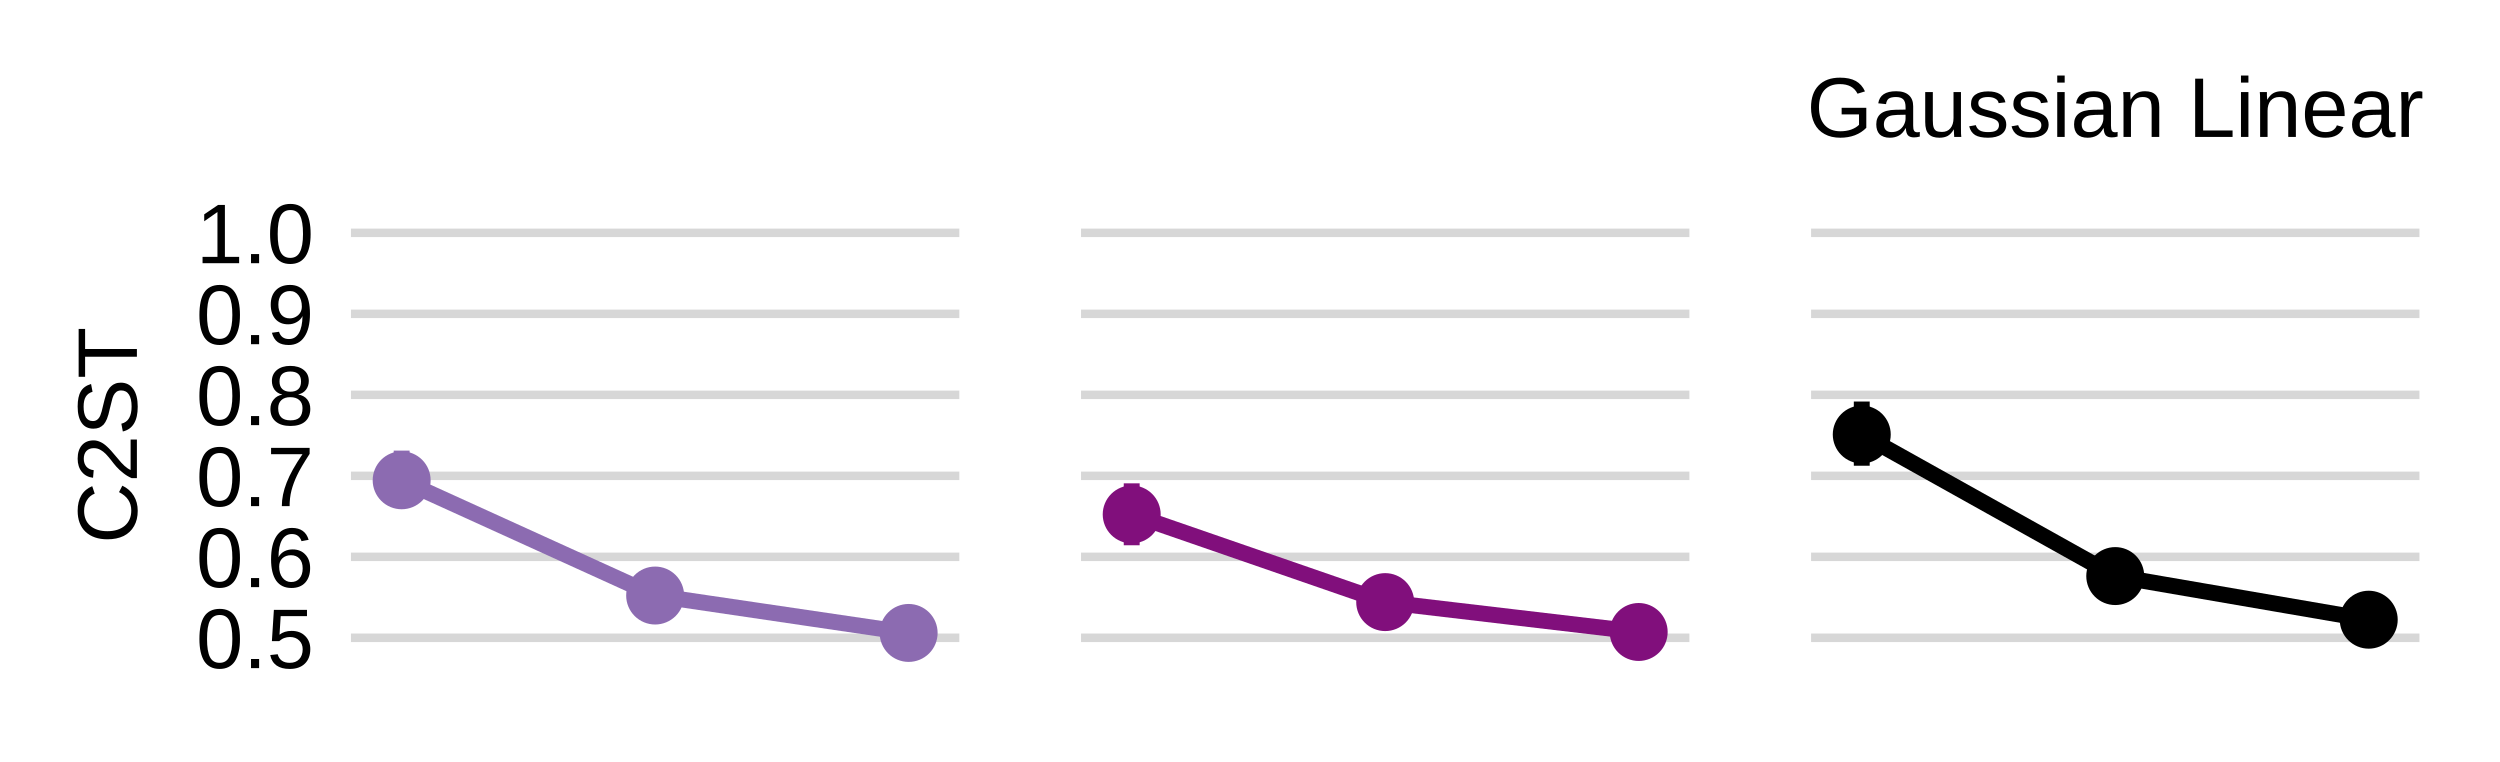
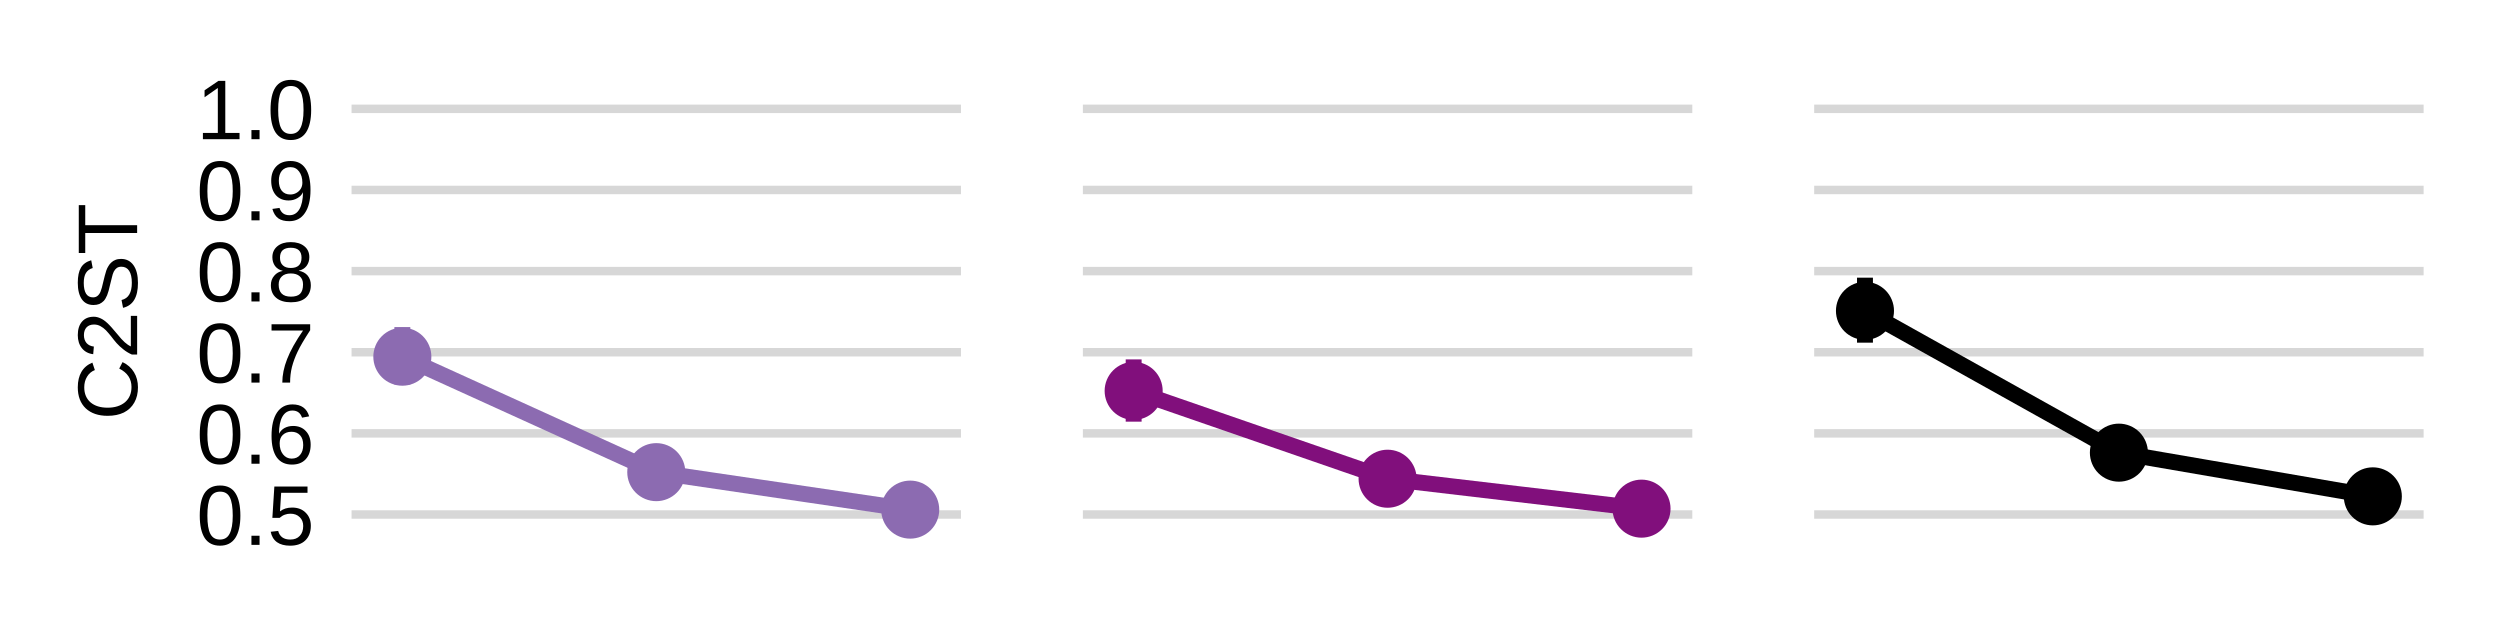
- <svg xmlns="http://www.w3.org/2000/svg" xmlns:xlink="http://www.w3.org/1999/xlink" width="236.043pt" height="71.873pt" viewBox="0 0 236.043 71.873" version="1.1">
+ <svg xmlns="http://www.w3.org/2000/svg" xmlns:xlink="http://www.w3.org/1999/xlink" width="235.636pt" height="60.146pt" viewBox="0 0 235.636 60.146" version="1.1">
  <defs>
    <style type="text/css">*{stroke-linejoin: round; stroke-linecap: butt}</style>
  </defs>
  <g id="figure_1">
    <g id="patch_1">
-       <path d="M 0 71.873  L 236.043 71.873  L 236.043 0  L 0 0  L 0 71.873  z " style="fill: none" />
+       <path d="M 0 60.146  L 235.636 60.146  L 235.636 -0  L 0 -0  L 0 60.146  z " style="fill: none" />
    </g>
    <g id="axes_1">
      <g id="patch_2">
-         <path d="M 33.136 63.278  L 90.577 63.278  L 90.577 18.926  L 33.136 18.926  L 33.136 63.278  z " style="fill: none" />
+         <path d="M 33.136 51.552  L 90.577 51.552  L 90.577 7.2  L 33.136 7.2  L 33.136 51.552  z " style="fill: none" />
      </g>
      <g id="matplotlib.axis_1">
        <g id="xtick_1">
          <g id="line2d_1" />
        </g>
        <g id="xtick_2">
          <g id="line2d_2" />
        </g>
        <g id="xtick_3">
          <g id="line2d_3" />
        </g>
      </g>
      <g id="matplotlib.axis_2">
        <g id="ytick_1">
          <g id="line2d_4">
-             <path d="M 33.136 60.219  L 90.577 60.219  " clip-path="url(#p0dd6079de2)" style="fill: none; stroke: #b0b0b0; stroke-opacity: 0.5; stroke-width: 0.8; stroke-linecap: square" />
+             <path d="M 33.136 48.493  L 90.577 48.493  " clip-path="url(#p365c2fcfb5)" style="fill: none; stroke: #b0b0b0; stroke-opacity: 0.5; stroke-width: 0.8; stroke-linecap: square" />
          </g>
          <g id="line2d_5" />
          <g id="text_1">
-             <text style="font: 8px 'Arial'; text-anchor: end" x="29.636" y="63.083" transform="rotate(-0, 29.63625, 63.08262)">0.5</text>
+             <text style="font: 8px 'Arial'; text-anchor: end" x="29.636" y="51.356" transform="rotate(-0, 29.63625, 51.35637)">0.5</text>
          </g>
        </g>
        <g id="ytick_2">
          <g id="line2d_6">
-             <path d="M 33.136 52.573  L 90.577 52.573  " clip-path="url(#p0dd6079de2)" style="fill: none; stroke: #b0b0b0; stroke-opacity: 0.5; stroke-width: 0.8; stroke-linecap: square" />
+             <path d="M 33.136 40.846  L 90.577 40.846  " clip-path="url(#p365c2fcfb5)" style="fill: none; stroke: #b0b0b0; stroke-opacity: 0.5; stroke-width: 0.8; stroke-linecap: square" />
          </g>
          <g id="line2d_7" />
          <g id="text_2">
-             <text style="font: 8px 'Arial'; text-anchor: end" x="29.636" y="55.436" transform="rotate(-0, 29.63625, 55.43572)">0.6</text>
+             <text style="font: 8px 'Arial'; text-anchor: end" x="29.636" y="43.709" transform="rotate(-0, 29.63625, 43.70947)">0.6</text>
          </g>
        </g>
        <g id="ytick_3">
          <g id="line2d_8">
-             <path d="M 33.136 44.926  L 90.577 44.926  " clip-path="url(#p0dd6079de2)" style="fill: none; stroke: #b0b0b0; stroke-opacity: 0.5; stroke-width: 0.8; stroke-linecap: square" />
+             <path d="M 33.136 33.199  L 90.577 33.199  " clip-path="url(#p365c2fcfb5)" style="fill: none; stroke: #b0b0b0; stroke-opacity: 0.5; stroke-width: 0.8; stroke-linecap: square" />
          </g>
          <g id="line2d_9" />
          <g id="text_3">
-             <text style="font: 8px 'Arial'; text-anchor: end" x="29.636" y="47.789" transform="rotate(-0, 29.63625, 47.78882)">0.7</text>
+             <text style="font: 8px 'Arial'; text-anchor: end" x="29.636" y="36.063" transform="rotate(-0, 29.63625, 36.06257)">0.7</text>
          </g>
        </g>
        <g id="ytick_4">
          <g id="line2d_10">
-             <path d="M 33.136 37.279  L 90.577 37.279  " clip-path="url(#p0dd6079de2)" style="fill: none; stroke: #b0b0b0; stroke-opacity: 0.5; stroke-width: 0.8; stroke-linecap: square" />
+             <path d="M 33.136 25.553  L 90.577 25.553  " clip-path="url(#p365c2fcfb5)" style="fill: none; stroke: #b0b0b0; stroke-opacity: 0.5; stroke-width: 0.8; stroke-linecap: square" />
          </g>
          <g id="line2d_11" />
          <g id="text_4">
-             <text style="font: 8px 'Arial'; text-anchor: end" x="29.636" y="40.142" transform="rotate(-0, 29.63625, 40.14193)">0.8</text>
+             <text style="font: 8px 'Arial'; text-anchor: end" x="29.636" y="28.416" transform="rotate(-0, 29.63625, 28.41568)">0.8</text>
          </g>
        </g>
        <g id="ytick_5">
          <g id="line2d_12">
-             <path d="M 33.136 29.632  L 90.577 29.632  " clip-path="url(#p0dd6079de2)" style="fill: none; stroke: #b0b0b0; stroke-opacity: 0.5; stroke-width: 0.8; stroke-linecap: square" />
+             <path d="M 33.136 17.906  L 90.577 17.906  " clip-path="url(#p365c2fcfb5)" style="fill: none; stroke: #b0b0b0; stroke-opacity: 0.5; stroke-width: 0.8; stroke-linecap: square" />
          </g>
          <g id="line2d_13" />
          <g id="text_5">
-             <text style="font: 8px 'Arial'; text-anchor: end" x="29.636" y="32.495" transform="rotate(-0, 29.63625, 32.49503)">0.9</text>
+             <text style="font: 8px 'Arial'; text-anchor: end" x="29.636" y="20.769" transform="rotate(-0, 29.63625, 20.76878)">0.9</text>
          </g>
        </g>
        <g id="ytick_6">
          <g id="line2d_14">
-             <path d="M 33.136 21.985  L 90.577 21.985  " clip-path="url(#p0dd6079de2)" style="fill: none; stroke: #b0b0b0; stroke-opacity: 0.5; stroke-width: 0.8; stroke-linecap: square" />
+             <path d="M 33.136 10.259  L 90.577 10.259  " clip-path="url(#p365c2fcfb5)" style="fill: none; stroke: #b0b0b0; stroke-opacity: 0.5; stroke-width: 0.8; stroke-linecap: square" />
          </g>
          <g id="line2d_15" />
          <g id="text_6">
-             <text style="font: 8px 'Arial'; text-anchor: end" x="29.636" y="24.848" transform="rotate(-0, 29.63625, 24.84813)">1.0</text>
+             <text style="font: 8px 'Arial'; text-anchor: end" x="29.636" y="13.122" transform="rotate(-0, 29.63625, 13.12188)">1.0</text>
          </g>
        </g>
        <g id="text_7">
-           <text style="font: 8px 'Arial'; text-anchor: middle" x="12.926" y="41.102" transform="rotate(-90, 12.92625, 41.10225)">C2ST</text>
+           <text style="font: 8px 'Arial'; text-anchor: middle" x="12.926" y="29.376" transform="rotate(-90, 12.92625, 29.376)">C2ST</text>
        </g>
      </g>
      <g id="PathCollection_1">
        <defs>
-           <path id="me5595bcaaa" d="M 0 2.236  C 0.593 2.236 1.162 2 1.581 1.581  C 2 1.162 2.236 0.593 2.236 0  C 2.236 -0.593 2 -1.162 1.581 -1.581  C 1.162 -2 0.593 -2.236 0 -2.236  C -0.593 -2.236 -1.162 -2 -1.581 -1.581  C -2 -1.162 -2.236 -0.593 -2.236 0  C -2.236 0.593 -2 1.162 -1.581 1.581  C -1.162 2 -0.593 2.236 0 2.236  z " style="stroke: #8c6bb1" />
+           <path id="m67af988b61" d="M 0 2.236  C 0.593 2.236 1.162 2 1.581 1.581  C 2 1.162 2.236 0.593 2.236 0  C 2.236 -0.593 2 -1.162 1.581 -1.581  C 1.162 -2 0.593 -2.236 0 -2.236  C -0.593 -2.236 -1.162 -2 -1.581 -1.581  C -2 -1.162 -2.236 -0.593 -2.236 0  C -2.236 0.593 -2 1.162 -1.581 1.581  C -1.162 2 -0.593 2.236 0 2.236  z " style="stroke: #8c6bb1" />
        </defs>
-         <g clip-path="url(#p0dd6079de2)">
-           <use xlink:href="#me5595bcaaa" x="37.923" y="45.347" style="fill: #8c6bb1; stroke: #8c6bb1" />
-           <use xlink:href="#me5595bcaaa" x="61.857" y="56.229" style="fill: #8c6bb1; stroke: #8c6bb1" />
-           <use xlink:href="#me5595bcaaa" x="85.791" y="59.76" style="fill: #8c6bb1; stroke: #8c6bb1" />
+         <g clip-path="url(#p365c2fcfb5)">
+           <use xlink:href="#m67af988b61" x="37.923" y="33.62" style="fill: #8c6bb1; stroke: #8c6bb1" />
+           <use xlink:href="#m67af988b61" x="61.857" y="44.502" style="fill: #8c6bb1; stroke: #8c6bb1" />
+           <use xlink:href="#m67af988b61" x="85.791" y="48.034" style="fill: #8c6bb1; stroke: #8c6bb1" />
        </g>
      </g>
      <g id="line2d_16">
-         <path d="M 37.923 45.347  L 61.857 56.229  L 85.791 59.76  " clip-path="url(#p0dd6079de2)" style="fill: none; stroke: #8c6bb1; stroke-width: 1.5; stroke-linecap: square" />
+         <path d="M 37.923 33.62  L 61.857 44.502  L 85.791 48.034  " clip-path="url(#p365c2fcfb5)" style="fill: none; stroke: #8c6bb1; stroke-width: 1.5; stroke-linecap: square" />
      </g>
      <g id="line2d_17">
-         <path d="M 37.923 47.195  L 37.923 43.292  " clip-path="url(#p0dd6079de2)" style="fill: none; stroke: #8c6bb1; stroke-width: 1.5; stroke-linecap: square" />
+         <path d="M 37.923 35.5  L 37.923 31.58  " clip-path="url(#p365c2fcfb5)" style="fill: none; stroke: #8c6bb1; stroke-width: 1.5; stroke-linecap: square" />
      </g>
      <g id="line2d_18">
-         <path d="M 61.857 57.496  L 61.857 54.692  " clip-path="url(#p0dd6079de2)" style="fill: none; stroke: #8c6bb1; stroke-width: 1.5; stroke-linecap: square" />
+         <path d="M 61.857 45.779  L 61.857 42.925  " clip-path="url(#p365c2fcfb5)" style="fill: none; stroke: #8c6bb1; stroke-width: 1.5; stroke-linecap: square" />
      </g>
      <g id="line2d_19">
-         <path d="M 85.791 59.951  L 85.791 59.587  " clip-path="url(#p0dd6079de2)" style="fill: none; stroke: #8c6bb1; stroke-width: 1.5; stroke-linecap: square" />
+         <path d="M 85.791 48.224  L 85.791 47.864  " clip-path="url(#p365c2fcfb5)" style="fill: none; stroke: #8c6bb1; stroke-width: 1.5; stroke-linecap: square" />
      </g>
    </g>
    <g id="axes_2">
      <g id="patch_3">
-         <path d="M 102.066 63.278  L 159.507 63.278  L 159.507 18.926  L 102.066 18.926  L 102.066 63.278  z " style="fill: none" />
+         <path d="M 102.066 51.552  L 159.507 51.552  L 159.507 7.2  L 102.066 7.2  L 102.066 51.552  z " style="fill: none" />
      </g>
      <g id="matplotlib.axis_3">
        <g id="xtick_4">
          <g id="line2d_20" />
        </g>
        <g id="xtick_5">
          <g id="line2d_21" />
        </g>
        <g id="xtick_6">
          <g id="line2d_22" />
        </g>
      </g>
      <g id="matplotlib.axis_4">
        <g id="ytick_7">
          <g id="line2d_23">
-             <path d="M 102.066 60.219  L 159.507 60.219  " clip-path="url(#p70be0f3f22)" style="fill: none; stroke: #b0b0b0; stroke-opacity: 0.5; stroke-width: 0.8; stroke-linecap: square" />
+             <path d="M 102.066 48.493  L 159.507 48.493  " clip-path="url(#p01e971a742)" style="fill: none; stroke: #b0b0b0; stroke-opacity: 0.5; stroke-width: 0.8; stroke-linecap: square" />
          </g>
          <g id="line2d_24" />
        </g>
        <g id="ytick_8">
          <g id="line2d_25">
-             <path d="M 102.066 52.573  L 159.507 52.573  " clip-path="url(#p70be0f3f22)" style="fill: none; stroke: #b0b0b0; stroke-opacity: 0.5; stroke-width: 0.8; stroke-linecap: square" />
+             <path d="M 102.066 40.846  L 159.507 40.846  " clip-path="url(#p01e971a742)" style="fill: none; stroke: #b0b0b0; stroke-opacity: 0.5; stroke-width: 0.8; stroke-linecap: square" />
          </g>
          <g id="line2d_26" />
        </g>
        <g id="ytick_9">
          <g id="line2d_27">
-             <path d="M 102.066 44.926  L 159.507 44.926  " clip-path="url(#p70be0f3f22)" style="fill: none; stroke: #b0b0b0; stroke-opacity: 0.5; stroke-width: 0.8; stroke-linecap: square" />
+             <path d="M 102.066 33.199  L 159.507 33.199  " clip-path="url(#p01e971a742)" style="fill: none; stroke: #b0b0b0; stroke-opacity: 0.5; stroke-width: 0.8; stroke-linecap: square" />
          </g>
          <g id="line2d_28" />
        </g>
        <g id="ytick_10">
          <g id="line2d_29">
-             <path d="M 102.066 37.279  L 159.507 37.279  " clip-path="url(#p70be0f3f22)" style="fill: none; stroke: #b0b0b0; stroke-opacity: 0.5; stroke-width: 0.8; stroke-linecap: square" />
+             <path d="M 102.066 25.553  L 159.507 25.553  " clip-path="url(#p01e971a742)" style="fill: none; stroke: #b0b0b0; stroke-opacity: 0.5; stroke-width: 0.8; stroke-linecap: square" />
          </g>
          <g id="line2d_30" />
        </g>
        <g id="ytick_11">
          <g id="line2d_31">
-             <path d="M 102.066 29.632  L 159.507 29.632  " clip-path="url(#p70be0f3f22)" style="fill: none; stroke: #b0b0b0; stroke-opacity: 0.5; stroke-width: 0.8; stroke-linecap: square" />
+             <path d="M 102.066 17.906  L 159.507 17.906  " clip-path="url(#p01e971a742)" style="fill: none; stroke: #b0b0b0; stroke-opacity: 0.5; stroke-width: 0.8; stroke-linecap: square" />
          </g>
          <g id="line2d_32" />
        </g>
        <g id="ytick_12">
          <g id="line2d_33">
-             <path d="M 102.066 21.985  L 159.507 21.985  " clip-path="url(#p70be0f3f22)" style="fill: none; stroke: #b0b0b0; stroke-opacity: 0.5; stroke-width: 0.8; stroke-linecap: square" />
+             <path d="M 102.066 10.259  L 159.507 10.259  " clip-path="url(#p01e971a742)" style="fill: none; stroke: #b0b0b0; stroke-opacity: 0.5; stroke-width: 0.8; stroke-linecap: square" />
          </g>
          <g id="line2d_34" />
        </g>
      </g>
      <g id="PathCollection_2">
        <defs>
-           <path id="mbdae7f7c3a" d="M 0 2.236  C 0.593 2.236 1.162 2 1.581 1.581  C 2 1.162 2.236 0.593 2.236 0  C 2.236 -0.593 2 -1.162 1.581 -1.581  C 1.162 -2 0.593 -2.236 0 -2.236  C -0.593 -2.236 -1.162 -2 -1.581 -1.581  C -2 -1.162 -2.236 -0.593 -2.236 0  C -2.236 0.593 -2 1.162 -1.581 1.581  C -1.162 2 -0.593 2.236 0 2.236  z " style="stroke: #810f7c" />
+           <path id="m313815ad7c" d="M 0 2.236  C 0.593 2.236 1.162 2 1.581 1.581  C 2 1.162 2.236 0.593 2.236 0  C 2.236 -0.593 2 -1.162 1.581 -1.581  C 1.162 -2 0.593 -2.236 0 -2.236  C -0.593 -2.236 -1.162 -2 -1.581 -1.581  C -2 -1.162 -2.236 -0.593 -2.236 0  C -2.236 0.593 -2 1.162 -1.581 1.581  C -1.162 2 -0.593 2.236 0 2.236  z " style="stroke: #810f7c" />
        </defs>
-         <g clip-path="url(#p70be0f3f22)">
-           <use xlink:href="#mbdae7f7c3a" x="106.852" y="48.57" style="fill: #810f7c; stroke: #810f7c" />
-           <use xlink:href="#mbdae7f7c3a" x="130.786" y="56.849" style="fill: #810f7c; stroke: #810f7c" />
-           <use xlink:href="#mbdae7f7c3a" x="154.72" y="59.67" style="fill: #810f7c; stroke: #810f7c" />
+         <g clip-path="url(#p01e971a742)">
+           <use xlink:href="#m313815ad7c" x="106.852" y="36.844" style="fill: #810f7c; stroke: #810f7c" />
+           <use xlink:href="#m313815ad7c" x="130.786" y="45.122" style="fill: #810f7c; stroke: #810f7c" />
+           <use xlink:href="#m313815ad7c" x="154.72" y="47.943" style="fill: #810f7c; stroke: #810f7c" />
        </g>
      </g>
      <g id="line2d_35">
-         <path d="M 106.852 48.57  L 130.786 56.849  L 154.72 59.67  " clip-path="url(#p70be0f3f22)" style="fill: none; stroke: #810f7c; stroke-width: 1.5; stroke-linecap: square" />
+         <path d="M 106.852 36.844  L 130.786 45.122  L 154.72 47.943  " clip-path="url(#p01e971a742)" style="fill: none; stroke: #810f7c; stroke-width: 1.5; stroke-linecap: square" />
      </g>
      <g id="line2d_36">
-         <path d="M 106.852 50.731  L 106.852 46.383  " clip-path="url(#p70be0f3f22)" style="fill: none; stroke: #810f7c; stroke-width: 1.5; stroke-linecap: square" />
+         <path d="M 106.852 38.993  L 106.852 34.624  " clip-path="url(#p01e971a742)" style="fill: none; stroke: #810f7c; stroke-width: 1.5; stroke-linecap: square" />
      </g>
      <g id="line2d_37">
-         <path d="M 130.786 57.485  L 130.786 56.214  " clip-path="url(#p70be0f3f22)" style="fill: none; stroke: #810f7c; stroke-width: 1.5; stroke-linecap: square" />
+         <path d="M 130.786 45.774  L 130.786 44.487  " clip-path="url(#p01e971a742)" style="fill: none; stroke: #810f7c; stroke-width: 1.5; stroke-linecap: square" />
      </g>
      <g id="line2d_38">
-         <path d="M 154.72 59.859  L 154.72 59.496  " clip-path="url(#p70be0f3f22)" style="fill: none; stroke: #810f7c; stroke-width: 1.5; stroke-linecap: square" />
+         <path d="M 154.72 48.137  L 154.72 47.774  " clip-path="url(#p01e971a742)" style="fill: none; stroke: #810f7c; stroke-width: 1.5; stroke-linecap: square" />
      </g>
    </g>
    <g id="axes_3">
      <g id="patch_4">
-         <path d="M 170.995 63.278  L 228.436 63.278  L 228.436 18.926  L 170.995 18.926  L 170.995 63.278  z " style="fill: none" />
+         <path d="M 170.995 51.552  L 228.436 51.552  L 228.436 7.2  L 170.995 7.2  L 170.995 51.552  z " style="fill: none" />
      </g>
      <g id="matplotlib.axis_5">
        <g id="xtick_7">
          <g id="line2d_39" />
        </g>
        <g id="xtick_8">
          <g id="line2d_40" />
        </g>
        <g id="xtick_9">
          <g id="line2d_41" />
        </g>
      </g>
      <g id="matplotlib.axis_6">
        <g id="ytick_13">
          <g id="line2d_42">
-             <path d="M 170.995 60.219  L 228.436 60.219  " clip-path="url(#p7a8011fe00)" style="fill: none; stroke: #b0b0b0; stroke-opacity: 0.5; stroke-width: 0.8; stroke-linecap: square" />
+             <path d="M 170.995 48.493  L 228.436 48.493  " clip-path="url(#pba7a1b7625)" style="fill: none; stroke: #b0b0b0; stroke-opacity: 0.5; stroke-width: 0.8; stroke-linecap: square" />
          </g>
          <g id="line2d_43" />
        </g>
        <g id="ytick_14">
          <g id="line2d_44">
-             <path d="M 170.995 52.573  L 228.436 52.573  " clip-path="url(#p7a8011fe00)" style="fill: none; stroke: #b0b0b0; stroke-opacity: 0.5; stroke-width: 0.8; stroke-linecap: square" />
+             <path d="M 170.995 40.846  L 228.436 40.846  " clip-path="url(#pba7a1b7625)" style="fill: none; stroke: #b0b0b0; stroke-opacity: 0.5; stroke-width: 0.8; stroke-linecap: square" />
          </g>
          <g id="line2d_45" />
        </g>
        <g id="ytick_15">
          <g id="line2d_46">
-             <path d="M 170.995 44.926  L 228.436 44.926  " clip-path="url(#p7a8011fe00)" style="fill: none; stroke: #b0b0b0; stroke-opacity: 0.5; stroke-width: 0.8; stroke-linecap: square" />
+             <path d="M 170.995 33.199  L 228.436 33.199  " clip-path="url(#pba7a1b7625)" style="fill: none; stroke: #b0b0b0; stroke-opacity: 0.5; stroke-width: 0.8; stroke-linecap: square" />
          </g>
          <g id="line2d_47" />
        </g>
        <g id="ytick_16">
          <g id="line2d_48">
-             <path d="M 170.995 37.279  L 228.436 37.279  " clip-path="url(#p7a8011fe00)" style="fill: none; stroke: #b0b0b0; stroke-opacity: 0.5; stroke-width: 0.8; stroke-linecap: square" />
+             <path d="M 170.995 25.553  L 228.436 25.553  " clip-path="url(#pba7a1b7625)" style="fill: none; stroke: #b0b0b0; stroke-opacity: 0.5; stroke-width: 0.8; stroke-linecap: square" />
          </g>
          <g id="line2d_49" />
        </g>
        <g id="ytick_17">
          <g id="line2d_50">
-             <path d="M 170.995 29.632  L 228.436 29.632  " clip-path="url(#p7a8011fe00)" style="fill: none; stroke: #b0b0b0; stroke-opacity: 0.5; stroke-width: 0.8; stroke-linecap: square" />
+             <path d="M 170.995 17.906  L 228.436 17.906  " clip-path="url(#pba7a1b7625)" style="fill: none; stroke: #b0b0b0; stroke-opacity: 0.5; stroke-width: 0.8; stroke-linecap: square" />
          </g>
          <g id="line2d_51" />
        </g>
        <g id="ytick_18">
          <g id="line2d_52">
-             <path d="M 170.995 21.985  L 228.436 21.985  " clip-path="url(#p7a8011fe00)" style="fill: none; stroke: #b0b0b0; stroke-opacity: 0.5; stroke-width: 0.8; stroke-linecap: square" />
+             <path d="M 170.995 10.259  L 228.436 10.259  " clip-path="url(#pba7a1b7625)" style="fill: none; stroke: #b0b0b0; stroke-opacity: 0.5; stroke-width: 0.8; stroke-linecap: square" />
          </g>
          <g id="line2d_53" />
        </g>
      </g>
      <g id="PathCollection_3">
        <defs>
-           <path id="m4897e5cd30" d="M 0 2.236  C 0.593 2.236 1.162 2 1.581 1.581  C 2 1.162 2.236 0.593 2.236 0  C 2.236 -0.593 2 -1.162 1.581 -1.581  C 1.162 -2 0.593 -2.236 0 -2.236  C -0.593 -2.236 -1.162 -2 -1.581 -1.581  C -2 -1.162 -2.236 -0.593 -2.236 0  C -2.236 0.593 -2 1.162 -1.581 1.581  C -1.162 2 -0.593 2.236 0 2.236  z " style="stroke: #000000" />
+           <path id="m94cfc113ed" d="M 0 2.236  C 0.593 2.236 1.162 2 1.581 1.581  C 2 1.162 2.236 0.593 2.236 0  C 2.236 -0.593 2 -1.162 1.581 -1.581  C 1.162 -2 0.593 -2.236 0 -2.236  C -0.593 -2.236 -1.162 -2 -1.581 -1.581  C -2 -1.162 -2.236 -0.593 -2.236 0  C -2.236 0.593 -2 1.162 -1.581 1.581  C -1.162 2 -0.593 2.236 0 2.236  z " style="stroke: #000000" />
        </defs>
-         <g clip-path="url(#p7a8011fe00)">
-           <use xlink:href="#m4897e5cd30" x="175.782" y="41.024" style="stroke: #000000" />
-           <use xlink:href="#m4897e5cd30" x="199.716" y="54.391" style="stroke: #000000" />
-           <use xlink:href="#m4897e5cd30" x="223.649" y="58.51" style="stroke: #000000" />
+         <g clip-path="url(#pba7a1b7625)">
+           <use xlink:href="#m94cfc113ed" x="175.782" y="29.298" style="stroke: #000000" />
+           <use xlink:href="#m94cfc113ed" x="199.716" y="42.665" style="stroke: #000000" />
+           <use xlink:href="#m94cfc113ed" x="223.649" y="46.784" style="stroke: #000000" />
        </g>
      </g>
      <g id="line2d_54">
-         <path d="M 175.782 41.024  L 199.716 54.391  L 223.649 58.51  " clip-path="url(#p7a8011fe00)" style="fill: none; stroke: #000000; stroke-width: 1.5; stroke-linecap: square" />
+         <path d="M 175.782 29.298  L 199.716 42.665  L 223.649 46.784  " clip-path="url(#pba7a1b7625)" style="fill: none; stroke: #000000; stroke-width: 1.5; stroke-linecap: square" />
      </g>
      <g id="line2d_55">
-         <path d="M 175.782 43.224  L 175.782 38.659  " clip-path="url(#p7a8011fe00)" style="fill: none; stroke: #000000; stroke-width: 1.5; stroke-linecap: square" />
+         <path d="M 175.782 31.546  L 175.782 26.923  " clip-path="url(#pba7a1b7625)" style="fill: none; stroke: #000000; stroke-width: 1.5; stroke-linecap: square" />
      </g>
      <g id="line2d_56">
-         <path d="M 199.716 55.751  L 199.716 52.698  " clip-path="url(#p7a8011fe00)" style="fill: none; stroke: #000000; stroke-width: 1.5; stroke-linecap: square" />
+         <path d="M 199.716 44.021  L 199.716 41.008  " clip-path="url(#pba7a1b7625)" style="fill: none; stroke: #000000; stroke-width: 1.5; stroke-linecap: square" />
      </g>
      <g id="line2d_57">
-         <path d="M 223.649 59.388  L 223.649 57.382  " clip-path="url(#p7a8011fe00)" style="fill: none; stroke: #000000; stroke-width: 1.5; stroke-linecap: square" />
-       </g>
-       <g id="text_8">
-         <text style="font: 8px 'Arial'; text-anchor: middle" x="199.716" y="12.926" transform="rotate(-0, 199.7157, 12.92625)">Gaussian Linear</text>
+         <path d="M 223.649 47.649  L 223.649 45.653  " clip-path="url(#pba7a1b7625)" style="fill: none; stroke: #000000; stroke-width: 1.5; stroke-linecap: square" />
      </g>
    </g>
  </g>
  <defs>
-     <clipPath id="p0dd6079de2">
-       <rect x="33.136" y="18.926" width="57.441" height="44.352" />
+     <clipPath id="p365c2fcfb5">
+       <rect x="33.136" y="7.2" width="57.441" height="44.352" />
    </clipPath>
-     <clipPath id="p70be0f3f22">
-       <rect x="102.066" y="18.926" width="57.441" height="44.352" />
+     <clipPath id="p01e971a742">
+       <rect x="102.066" y="7.2" width="57.441" height="44.352" />
    </clipPath>
-     <clipPath id="p7a8011fe00">
-       <rect x="170.995" y="18.926" width="57.441" height="44.352" />
+     <clipPath id="pba7a1b7625">
+       <rect x="170.995" y="7.2" width="57.441" height="44.352" />
    </clipPath>
  </defs>
</svg>
